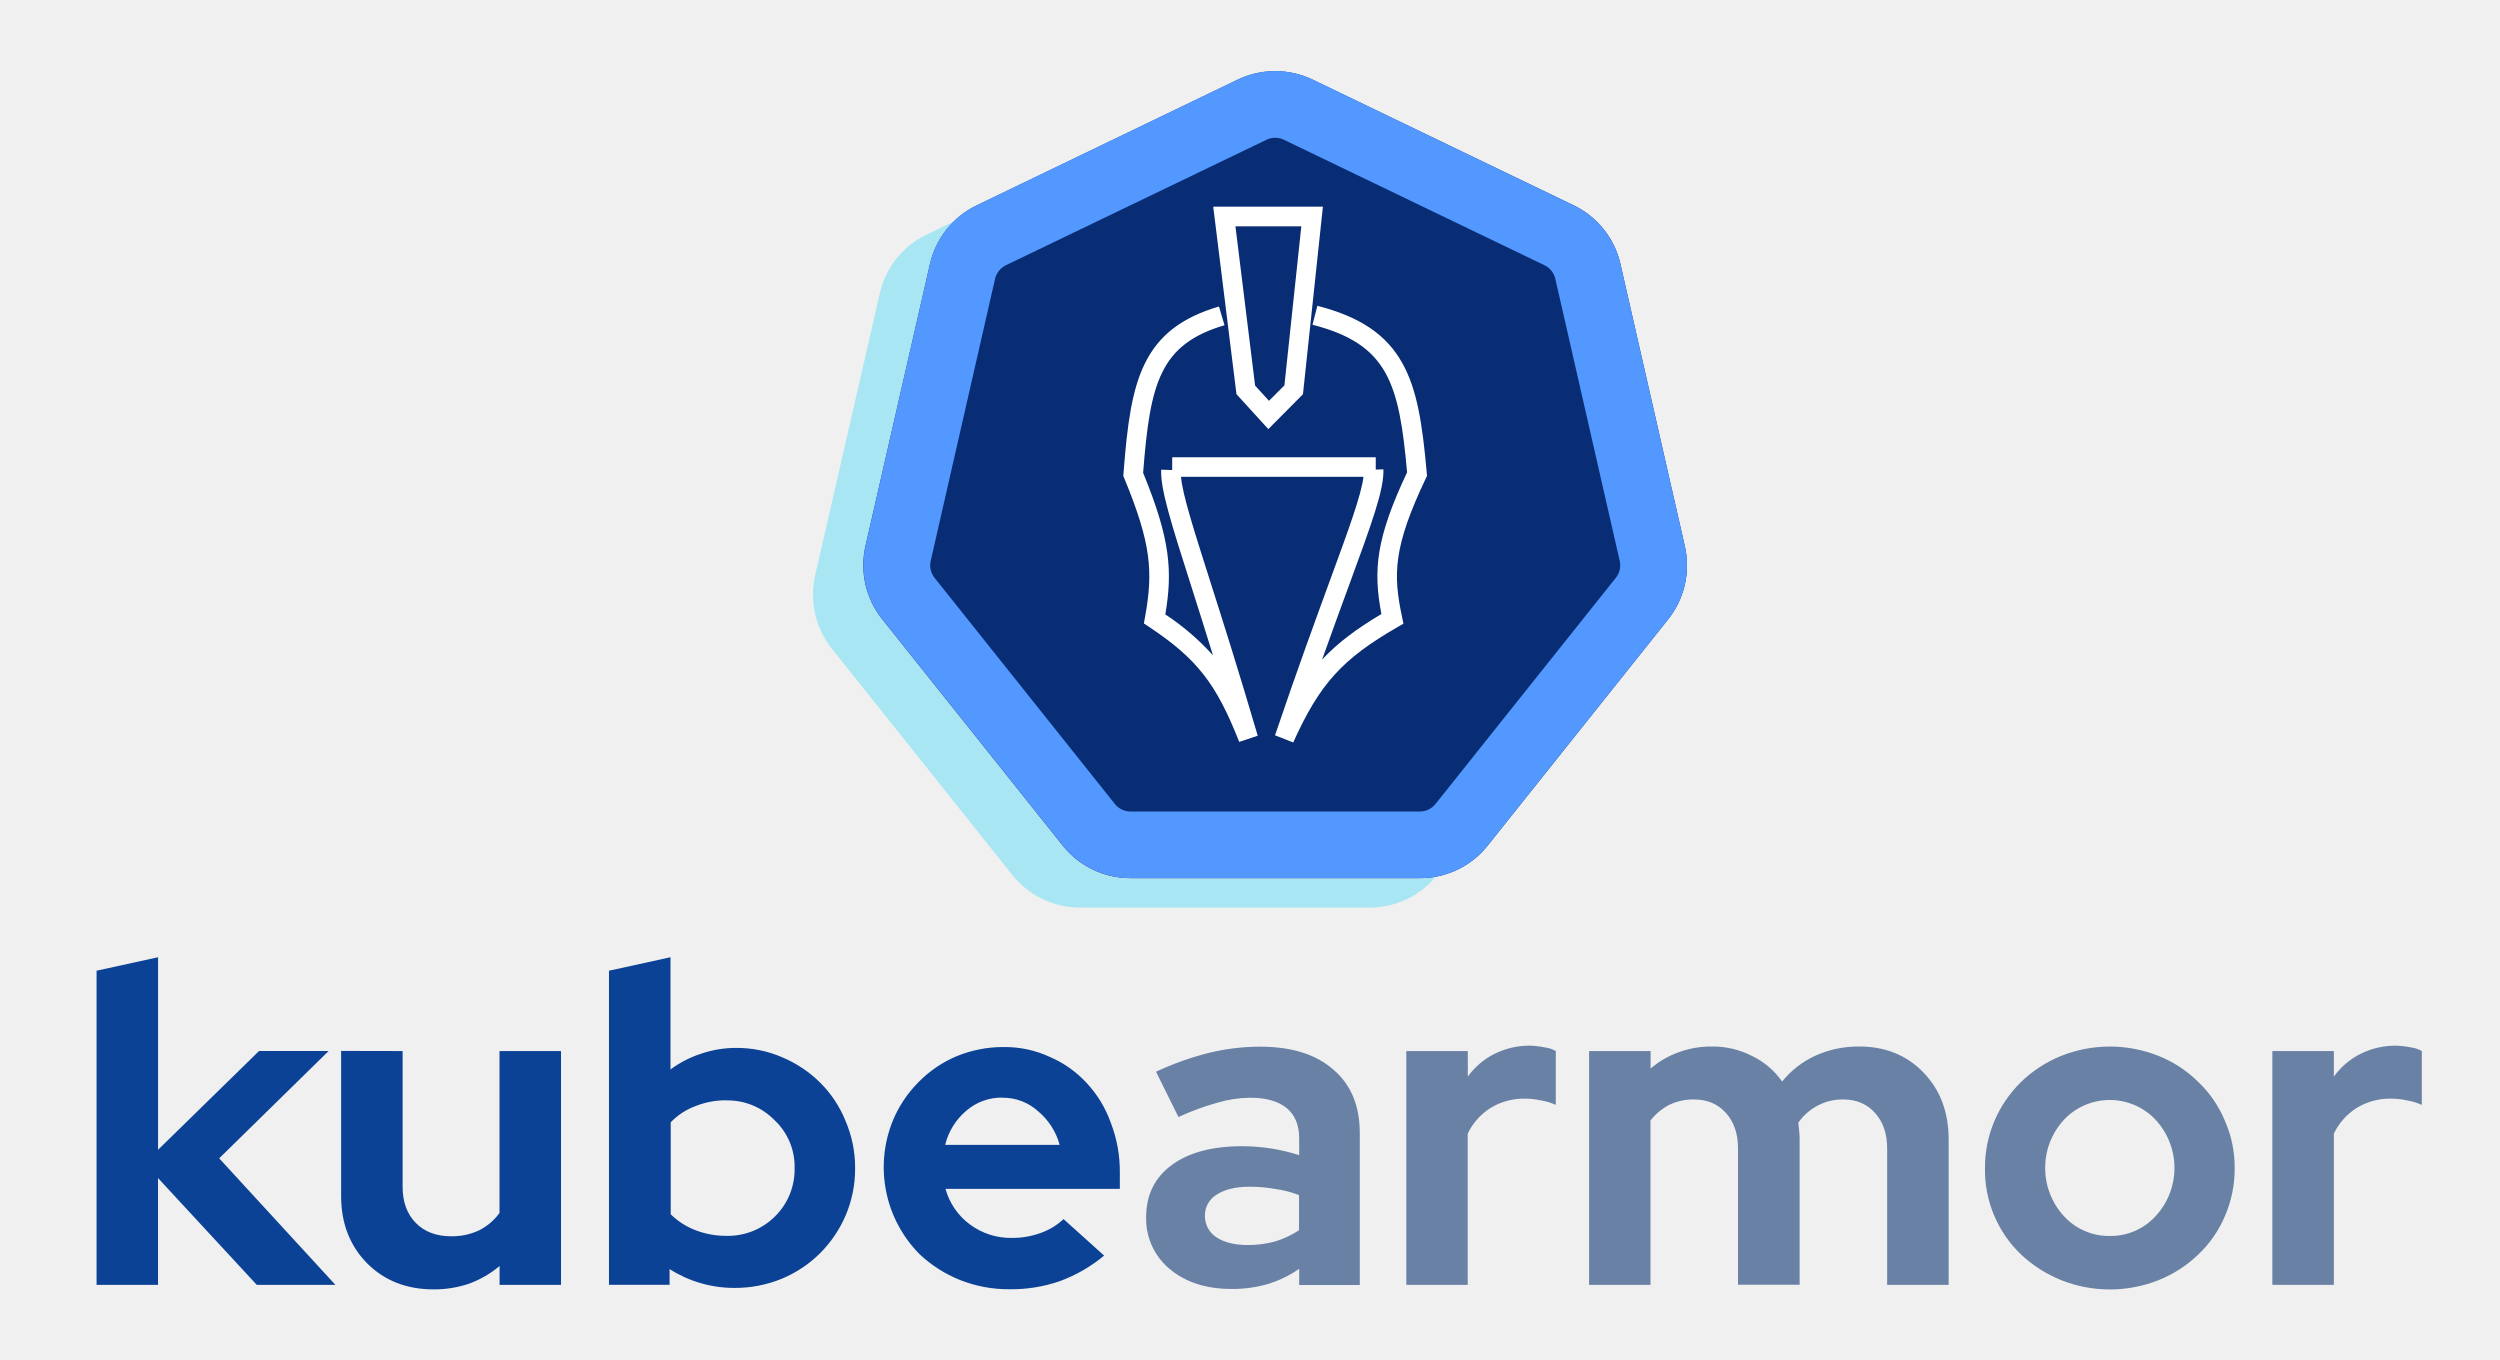
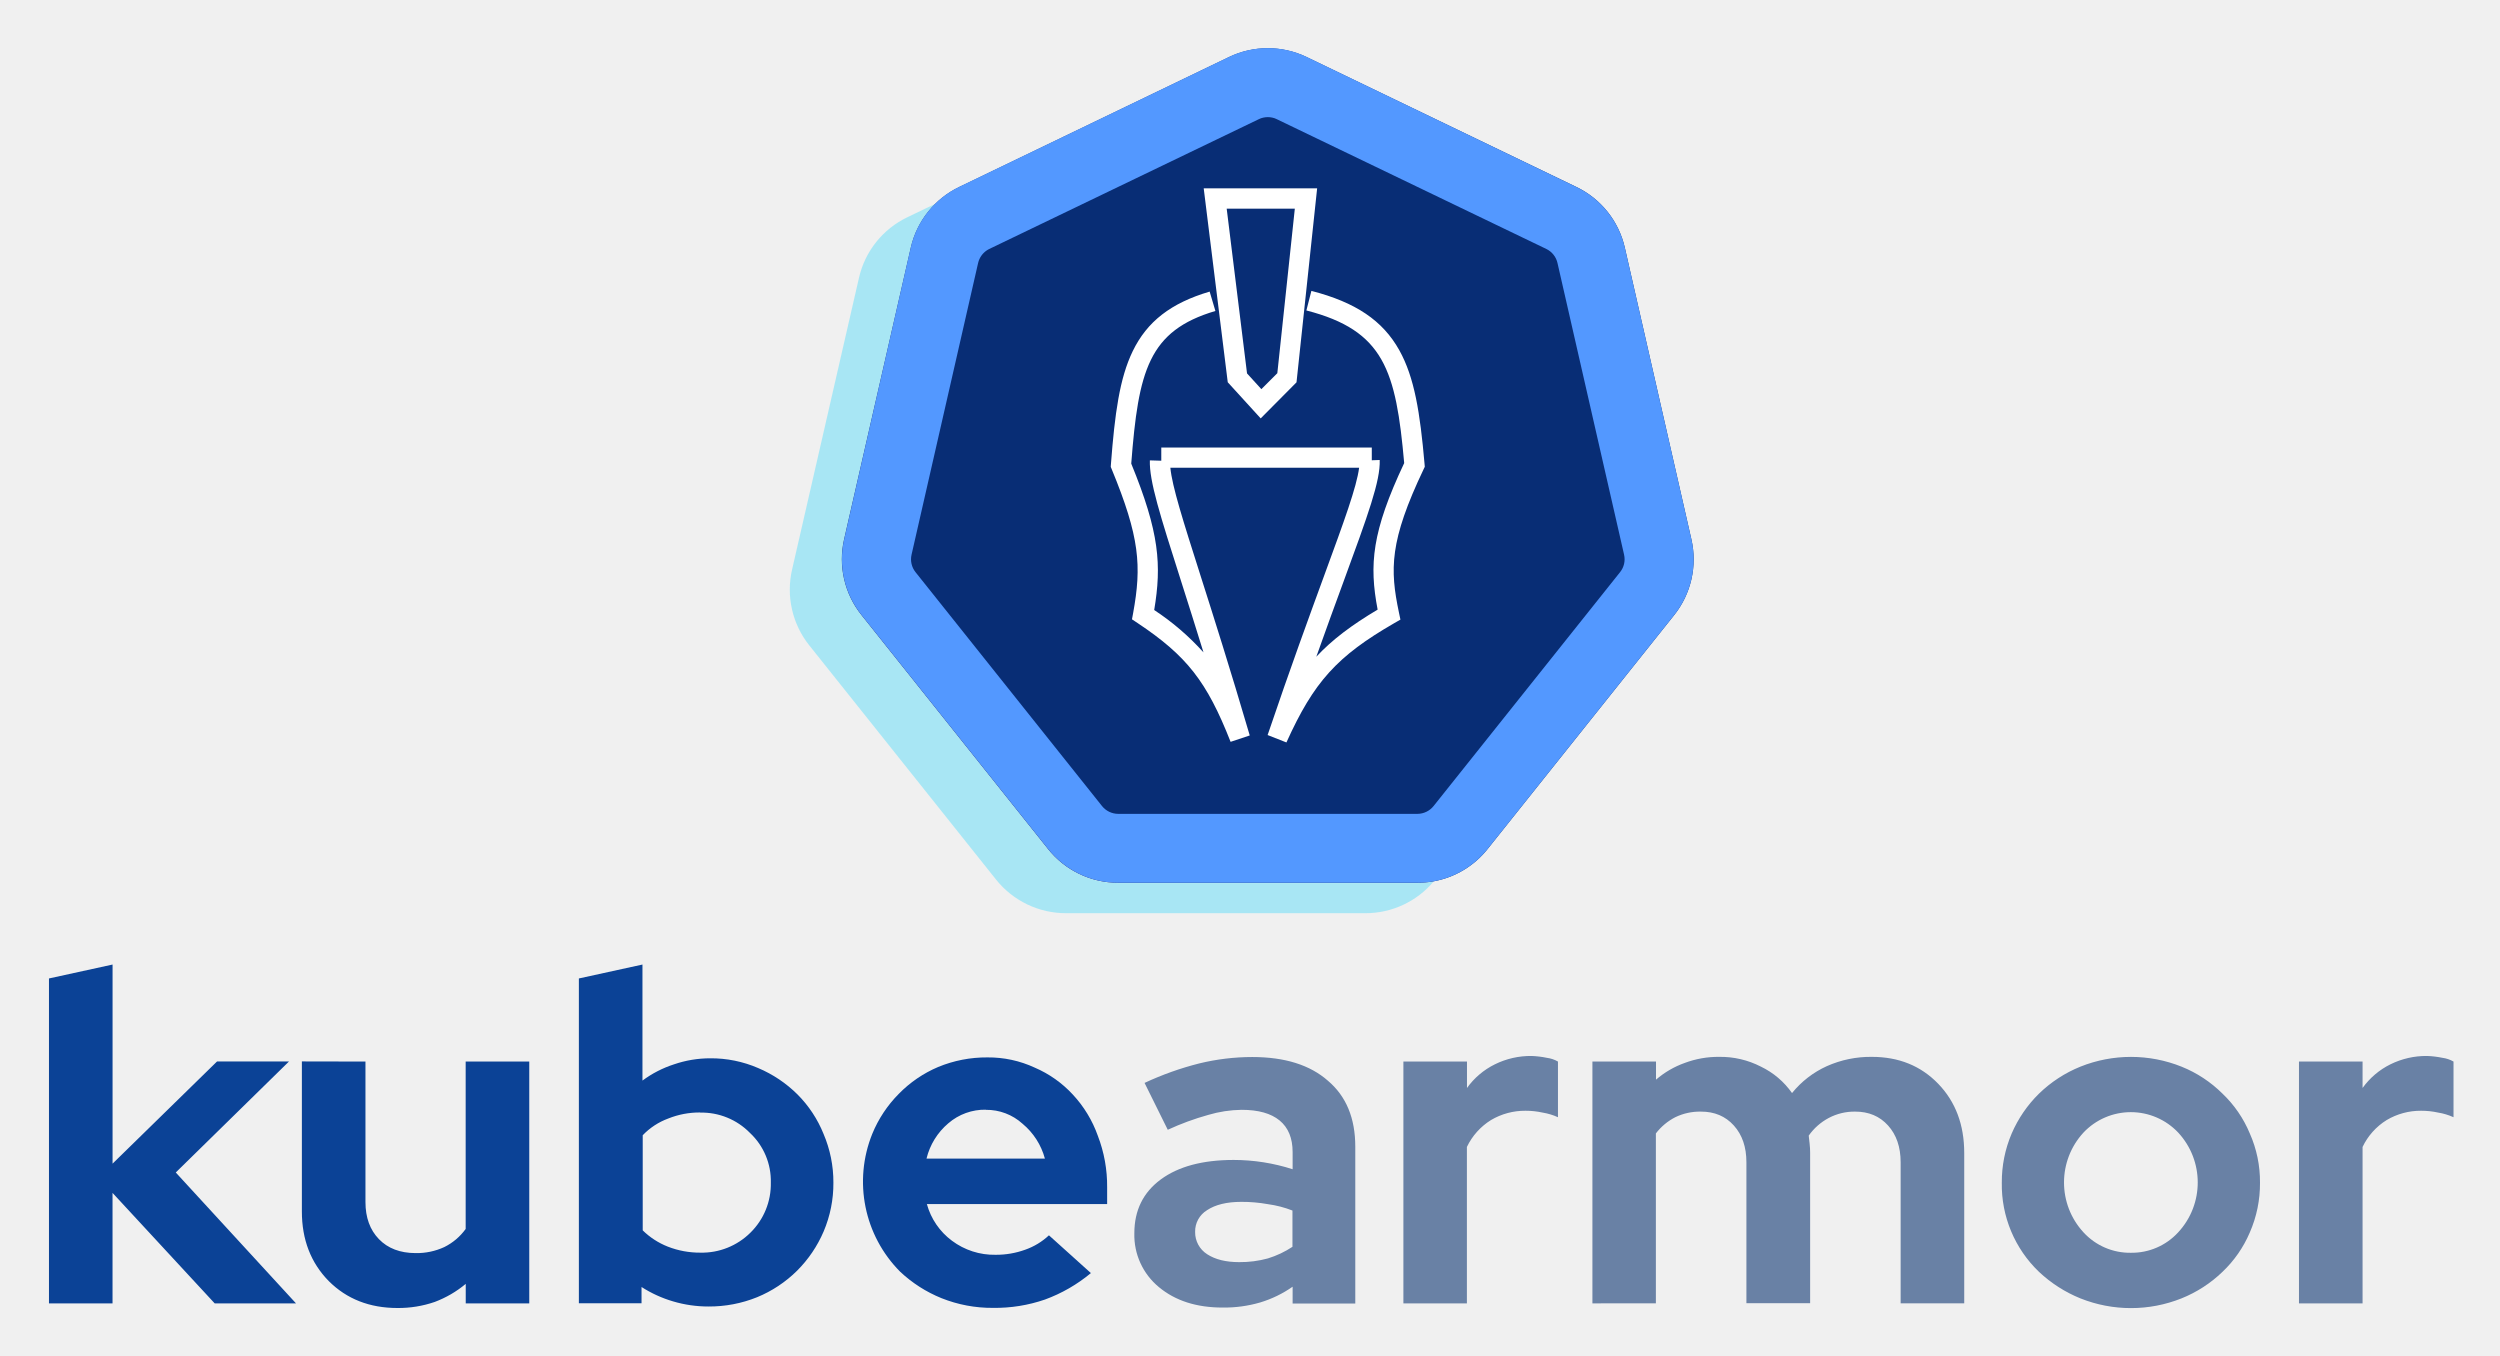
- <svg xmlns="http://www.w3.org/2000/svg" id="Layer_1" data-name="Layer 1" viewBox="0 0 809.83 440.35">
+ <svg xmlns="http://www.w3.org/2000/svg" role="img" viewBox="15.94 7.94 783.12 424.62">
  <defs>
-     <style>.cls-1{fill:#0b4296;}.cls-2{fill:#6981a5;}.cls-3{fill:#00d1ff;opacity:0.3;}.cls-4{fill:#082d75;}.cls-5{fill:#5398ff;}.cls-6{fill:#fff;}</style>
+     <style>.cls-6{fill:#fff}</style>
  </defs>
-   <path class="cls-1" d="M31.28,416.22V314.44l19.92-4.36v62.37l32.72-32h22.54L71,375.22l37.66,41H83.19l-32-34.61v34.61Zm99.14-75.75v44q0,7.28,4.22,11.63t11.48,4.37a20.55,20.55,0,0,0,9-1.89,18.2,18.2,0,0,0,6.69-5.67V340.47h19.92v75.75H161.83v-6.11a33.56,33.56,0,0,1-9.74,5.67,34.91,34.91,0,0,1-11.64,1.89q-13.08,0-21.52-8.43-8.43-8.58-8.43-21.81v-47ZM277,378.42a38.43,38.43,0,0,1-3.05,15.26A39.09,39.09,0,0,1,265.61,406a38.66,38.66,0,0,1-12.51,8.29,39.94,39.94,0,0,1-15.26,2.91,38.81,38.81,0,0,1-11.05-1.6,38.34,38.34,0,0,1-9.89-4.51v5.09H197.27V314.44l19.92-4.36v36.35a34.12,34.12,0,0,1,9.89-5.09,34.77,34.77,0,0,1,11.34-1.89,37.09,37.09,0,0,1,15,3.05,38.93,38.93,0,0,1,12.35,8.29,37.13,37.13,0,0,1,8.15,12.36A38.45,38.45,0,0,1,277,378.42Zm-41.73-22a26.37,26.37,0,0,0-10,1.89,21.22,21.22,0,0,0-8,5.24v29.8a23.52,23.52,0,0,0,7.85,5.09,27.52,27.52,0,0,0,10.18,1.89,21.57,21.57,0,0,0,15.7-6.25,21.34,21.34,0,0,0,6.4-15.7,20.64,20.64,0,0,0-6.54-15.56A21.17,21.17,0,0,0,235.22,356.46Zm122.39,50.31a48.59,48.59,0,0,1-14.39,8.29,48,48,0,0,1-16.29,2.61,42.6,42.6,0,0,1-16.14-3.05,41.77,41.77,0,0,1-12.94-8.29,40,40,0,0,1-8.72-43.18,38.5,38.5,0,0,1,8.29-12.51,37.86,37.86,0,0,1,12.35-8.43,39.54,39.54,0,0,1,15.42-3,34.45,34.45,0,0,1,14.83,3.2,35,35,0,0,1,11.92,8.43,37.13,37.13,0,0,1,7.85,12.94,43.77,43.77,0,0,1,2.91,16.14v5.23H306.28a21.3,21.3,0,0,0,7.86,11.49A22.1,22.1,0,0,0,327.8,401a26.75,26.75,0,0,0,9.31-1.6,21.08,21.08,0,0,0,7.41-4.5Zm-32.86-51.18A17.52,17.52,0,0,0,313,359.81a20.93,20.93,0,0,0-6.83,11.05h37.08a21.4,21.4,0,0,0-7-10.91A16.84,16.84,0,0,0,324.75,355.59Z" />
-   <path class="cls-2" d="M398.89,417.53q-12.21,0-19.92-6.4a21.12,21.12,0,0,1-7.7-16.87q0-10.75,8.28-16.86t22.83-6.11a60.41,60.41,0,0,1,18.47,2.91v-5.38q0-6.54-4.07-9.89t-11.93-3.34a38.61,38.61,0,0,0-10.46,1.6,83.37,83.37,0,0,0-12.65,4.65l-7.27-14.68a96.16,96.16,0,0,1,17.15-6.11,70.41,70.41,0,0,1,16.58-2q15.27,0,23.7,7.42,8.58,7.26,8.58,20.64v49.15H420.85V411a35.64,35.64,0,0,1-10.18,4.94A40.15,40.15,0,0,1,398.89,417.53Zm-8.58-23.7a8.13,8.13,0,0,0,3.78,7q3.8,2.47,10,2.47a32.94,32.94,0,0,0,9-1.16,29.88,29.88,0,0,0,7.71-3.64V387.14a33.37,33.37,0,0,0-7.71-2,45.93,45.93,0,0,0-8.29-.72q-6.83,0-10.76,2.61A7.78,7.78,0,0,0,390.31,393.83Zm65.24,22.39V340.47h19.92v8.28a23.54,23.54,0,0,1,8.73-7.41,25.25,25.25,0,0,1,11.48-2.62,28.59,28.59,0,0,1,4.8.58,9.39,9.39,0,0,1,3.49,1.17v17.44a18.67,18.67,0,0,0-4.8-1.45,24.57,24.57,0,0,0-5.38-.58A20.87,20.87,0,0,0,483,358.79a20.12,20.12,0,0,0-7.56,8.43v49Zm59.21,0V340.47h19.92v5.67a28.27,28.27,0,0,1,9-5.24A29.85,29.85,0,0,1,554.46,339a27.65,27.65,0,0,1,13.08,3.06,25.24,25.24,0,0,1,9.75,8.28,29.8,29.8,0,0,1,10.9-8.43,33.62,33.62,0,0,1,14.1-2.91q12.66,0,20.8,8.44t8.14,21.66v47.11H611.31V372q0-7.12-3.93-11.49t-10.32-4.36a17.17,17.17,0,0,0-8.29,2,17.89,17.89,0,0,0-6.25,5.52c.09.87.19,1.75.29,2.62a24.19,24.19,0,0,1,.15,2.76v47.11H563V372q0-7.12-3.93-11.49t-10.32-4.36a17.7,17.7,0,0,0-8,1.74,18,18,0,0,0-6.11,5.09v53.22ZM643,378.42A38.66,38.66,0,0,1,646.1,363a39.44,39.44,0,0,1,8.57-12.5,40.33,40.33,0,0,1,12.94-8.43,42.58,42.58,0,0,1,31.7,0,38.56,38.56,0,0,1,12.8,8.43,36.6,36.6,0,0,1,8.58,12.5,37.25,37.25,0,0,1,3.19,15.42A38.19,38.19,0,0,1,720.69,394a36.92,36.92,0,0,1-8.58,12.36,40,40,0,0,1-12.8,8.29,42.71,42.71,0,0,1-31.7,0,41.89,41.89,0,0,1-12.94-8.29A37.76,37.76,0,0,1,643,378.42Zm40.42,21.95a19.71,19.71,0,0,0,14.83-6.4,23,23,0,0,0,0-31.26,20.4,20.4,0,0,0-29.66,0,23.07,23.07,0,0,0,0,31.26A19.73,19.73,0,0,0,683.46,400.37Zm52.67,15.85V340.47h19.92v8.28a23.59,23.59,0,0,1,8.72-7.41,25.27,25.27,0,0,1,11.49-2.62,28.59,28.59,0,0,1,4.8.58,9.34,9.34,0,0,1,3.48,1.17v17.44a18.72,18.72,0,0,0-4.79-1.45,24.63,24.63,0,0,0-5.38-.58,20.81,20.81,0,0,0-10.76,2.91,20.05,20.05,0,0,0-7.56,8.43v49Z" />
-   <path class="cls-3" d="M465.09,284a27.91,27.91,0,0,1-21.45,10H349.92a28,28,0,0,1-22-10.57l-58.44-73.28a28,28,0,0,1-5.43-23.77L285,95A27.9,27.9,0,0,1,300.14,76l8.79-4.23a27.9,27.9,0,0,0-7.69,13.78l-20.86,91.39a28,28,0,0,0,5.44,23.77l58.43,73.27a27.94,27.94,0,0,0,22,10.58h93.72A28.43,28.43,0,0,0,465.09,284Z" />
-   <path class="cls-4" d="M540.34,200.66,481.9,273.93A27.93,27.93,0,0,1,465.09,284a28.43,28.43,0,0,1-5.15.47H366.22a27.94,27.94,0,0,1-22-10.58l-58.43-73.27a28,28,0,0,1-5.44-23.77L301.24,85.5a28,28,0,0,1,15.21-19l84.43-40.67a28.09,28.09,0,0,1,24.39,0l84.44,40.66a28,28,0,0,1,15.2,19l20.86,91.39A28,28,0,0,1,540.34,200.66Z" />
-   <path class="cls-5" d="M545.77,176.89,524.91,85.5a28,28,0,0,0-15.2-19L425.27,25.79a28.09,28.09,0,0,0-24.39,0L316.45,66.45a28,28,0,0,0-15.21,19l-20.86,91.39a28,28,0,0,0,5.44,23.77l58.43,73.27a27.94,27.94,0,0,0,22,10.58h93.72a28.43,28.43,0,0,0,5.15-.47,27.93,27.93,0,0,0,16.81-10.11l58.44-73.27A28,28,0,0,0,545.77,176.89ZM465,260.44a6.51,6.51,0,0,1-5.06,2.44H366.22a6.51,6.51,0,0,1-5.07-2.44l-58.43-73.28a6.46,6.46,0,0,1-1.24-5.46l20.85-91.37a5.85,5.85,0,0,1,.43-1.26,6.53,6.53,0,0,1,3.06-3.14l84.45-40.66c.22-.11.45-.2.68-.29s.46-.14.7-.19a6.47,6.47,0,0,1,2.86,0c.23.05.46.12.7.19s.45.18.67.29l84.45,40.66a6.47,6.47,0,0,1,3.49,4.4l20.86,91.37a6.43,6.43,0,0,1-1.25,5.46Z" />
-   <path class="cls-6" d="M410.85,139l-10.32-11.32L393,66.94h35.53l-6.46,60.76Zm-4.28-14.09,4.49,4.93,5-5,5.48-51.53H400.2Z" />
-   <path class="cls-6" d="M462.25,154.16l-.07-.86c-1.41-16.14-3.16-27.15-7.92-35.67-5.18-9.28-13.67-15-27.53-18.57l-1.57,6.13C449.55,111.47,453.22,124,455.8,153c-10.16,21.55-11,31.8-8.32,45.9-8.12,4.84-14.18,9.37-19.21,14.76,3.18-8.92,6-16.67,8.53-23.53,7.7-21,11.57-31.56,11.33-38.1l-2.48.09v-4H379.71v4.14l-3.58-.11c-.2,6.45,3.14,17,9.8,37.89,2.08,6.53,4.41,13.87,7,22.26a79,79,0,0,0-15.44-13.27c2.36-14.11,1.65-24.28-7.19-45.86,2.24-29.08,5.39-41.61,26.36-47.82l-1.8-6.07c-12.15,3.6-19.58,9.36-24.1,18.67-4.1,8.46-5.61,19.42-6.83,35.49l-.05.75.29.7c8.8,21.31,9.41,30.33,6.73,45.05l-.37,2,1.73,1.15c15.44,10.29,21.71,18.29,29.16,37.23l6-2c-6.22-21.17-11.34-37.27-15.46-50.2-5.51-17.32-8.83-27.76-9.41-33.66h59.13c-.76,6-4.73,16.83-10.82,33.44-4.75,13-10.66,29.08-17.84,50.29l5.89,2.32c8.58-19,15.83-27,33.71-37.33l2-1.15-.47-2.24c-2.83-13.5-3-22.33,7.75-44.9Z" />
+   <path fill="#0b4296" d="M31.28 416.22V314.44l19.92-4.36v62.37l32.72-32h22.54L71 375.22l37.66 41H83.19l-32-34.61v34.61zm99.14-75.75v44q0 7.28 4.22 11.63t11.48 4.37a20.55 20.55 0 0 0 9-1.89 18.2 18.2 0 0 0 6.69-5.67v-52.44h19.92v75.75h-19.9v-6.11a33.56 33.56 0 0 1-9.74 5.67 34.91 34.91 0 0 1-11.64 1.89q-13.08 0-21.52-8.43-8.43-8.58-8.43-21.81v-47zM277 378.42a38.43 38.43 0 0 1-3.05 15.26 39.09 39.09 0 0 1-8.34 12.32 38.66 38.66 0 0 1-12.51 8.29 39.94 39.94 0 0 1-15.26 2.91 38.81 38.81 0 0 1-11.05-1.6 38.34 38.34 0 0 1-9.89-4.51v5.09h-19.63V314.44l19.92-4.36v36.35a34.12 34.12 0 0 1 9.89-5.09 34.77 34.77 0 0 1 11.34-1.89 37.09 37.09 0 0 1 15 3.05 38.93 38.93 0 0 1 12.35 8.29 37.13 37.13 0 0 1 8.15 12.36 38.45 38.45 0 0 1 3.08 15.27zm-41.73-22a26.37 26.37 0 0 0-10 1.89 21.22 21.22 0 0 0-8 5.24v29.8a23.52 23.52 0 0 0 7.85 5.09 27.52 27.52 0 0 0 10.18 1.89 21.57 21.57 0 0 0 15.7-6.25 21.34 21.34 0 0 0 6.4-15.7 20.64 20.64 0 0 0-6.54-15.56 21.17 21.17 0 0 0-15.64-6.36zm122.39 50.31a48.59 48.59 0 0 1-14.39 8.29 48 48 0 0 1-16.29 2.61 42.6 42.6 0 0 1-16.14-3.05 41.77 41.77 0 0 1-12.94-8.29 40 40 0 0 1-8.72-43.18 38.5 38.5 0 0 1 8.29-12.51 37.86 37.86 0 0 1 12.35-8.43 39.54 39.54 0 0 1 15.42-3 34.45 34.45 0 0 1 14.83 3.2 35 35 0 0 1 11.92 8.43 37.13 37.13 0 0 1 7.85 12.94 43.77 43.77 0 0 1 2.91 16.14v5.23h-56.47a21.3 21.3 0 0 0 7.86 11.49 22.1 22.1 0 0 0 13.66 4.4 26.75 26.75 0 0 0 9.31-1.6 21.08 21.08 0 0 0 7.41-4.5zm-32.86-51.18a17.52 17.52 0 0 0-11.8 4.26 20.93 20.93 0 0 0-6.83 11.05h37.08a21.4 21.4 0 0 0-7-10.91 16.84 16.84 0 0 0-11.5-4.36z" />
+   <path fill="#6981a5" d="M398.89 417.53q-12.21 0-19.92-6.4a21.12 21.12 0 0 1-7.7-16.87q0-10.75 8.28-16.86t22.83-6.11a60.41 60.41 0 0 1 18.47 2.91v-5.38q0-6.54-4.07-9.89t-11.93-3.34a38.61 38.61 0 0 0-10.46 1.6 83.37 83.37 0 0 0-12.65 4.65l-7.27-14.68a96.16 96.16 0 0 1 17.15-6.11 70.41 70.41 0 0 1 16.58-2q15.27 0 23.7 7.42 8.58 7.26 8.58 20.64v49.15h-19.63V411a35.64 35.64 0 0 1-10.18 4.94 40.15 40.15 0 0 1-11.78 1.59zm-8.58-23.7a8.13 8.13 0 0 0 3.78 7q3.8 2.47 10 2.47a32.94 32.94 0 0 0 9-1.16 29.88 29.88 0 0 0 7.71-3.64v-11.36a33.37 33.37 0 0 0-7.71-2 45.93 45.93 0 0 0-8.29-.72q-6.83 0-10.76 2.61a7.78 7.78 0 0 0-3.73 6.8zm65.24 22.39v-75.75h19.92v8.28a23.54 23.54 0 0 1 8.73-7.41 25.25 25.25 0 0 1 11.48-2.62 28.59 28.59 0 0 1 4.8.58 9.39 9.39 0 0 1 3.49 1.17v17.44a18.67 18.67 0 0 0-4.8-1.45 24.57 24.57 0 0 0-5.38-.58 20.87 20.87 0 0 0-10.79 2.91 20.12 20.12 0 0 0-7.56 8.43v49zm59.21 0v-75.75h19.92v5.67a28.27 28.27 0 0 1 9-5.24 29.85 29.85 0 0 1 10.78-1.9 27.65 27.65 0 0 1 13.08 3.06 25.24 25.24 0 0 1 9.75 8.28 29.8 29.8 0 0 1 10.9-8.43 33.62 33.62 0 0 1 14.1-2.91q12.66 0 20.8 8.44t8.14 21.66v47.11h-19.92V372q0-7.12-3.93-11.49t-10.32-4.36a17.17 17.17 0 0 0-8.29 2 17.89 17.89 0 0 0-6.25 5.52c.09.87.19 1.75.29 2.62a24.19 24.19 0 0 1 .15 2.76v47.11H563V372q0-7.12-3.93-11.49t-10.32-4.36a17.7 17.7 0 0 0-8 1.74 18 18 0 0 0-6.11 5.09v53.22zM643 378.42a38.66 38.66 0 0 1 3.1-15.42 39.44 39.44 0 0 1 8.57-12.5 40.33 40.33 0 0 1 12.94-8.43 42.58 42.58 0 0 1 31.7 0 38.56 38.56 0 0 1 12.8 8.43 36.6 36.6 0 0 1 8.58 12.5 37.25 37.25 0 0 1 3.19 15.42 38.19 38.19 0 0 1-3.19 15.58 36.92 36.92 0 0 1-8.58 12.36 40 40 0 0 1-12.8 8.29 42.71 42.71 0 0 1-31.7 0 41.89 41.89 0 0 1-12.94-8.29A37.76 37.76 0 0 1 643 378.42zm40.42 21.95a19.71 19.71 0 0 0 14.83-6.4 23 23 0 0 0 0-31.26 20.4 20.4 0 0 0-29.66 0 23.07 23.07 0 0 0 0 31.26 19.73 19.73 0 0 0 14.87 6.4zm52.67 15.85v-75.75h19.92v8.28a23.59 23.59 0 0 1 8.72-7.41 25.27 25.27 0 0 1 11.49-2.62 28.59 28.59 0 0 1 4.8.58 9.34 9.34 0 0 1 3.48 1.17v17.44a18.72 18.72 0 0 0-4.79-1.45 24.63 24.63 0 0 0-5.38-.58 20.81 20.81 0 0 0-10.76 2.91 20.05 20.05 0 0 0-7.56 8.43v49z" />
+   <path fill="#00d1ff" d="M465.09 284a27.91 27.91 0 0 1-21.45 10h-93.72a28 28 0 0 1-22-10.57l-58.44-73.28a28 28 0 0 1-5.43-23.77L285 95a27.9 27.9 0 0 1 15.14-19l8.79-4.23a27.9 27.9 0 0 0-7.69 13.78l-20.86 91.39a28 28 0 0 0 5.44 23.77l58.43 73.27a27.94 27.94 0 0 0 22 10.58h93.72a28.43 28.43 0 0 0 5.12-.56z" opacity=".3" />
+   <path fill="#082d75" d="M540.34 200.66l-58.44 73.27A27.93 27.93 0 0 1 465.09 284a28.43 28.43 0 0 1-5.15.47h-93.72a27.94 27.94 0 0 1-22-10.58l-58.43-73.27a28 28 0 0 1-5.44-23.77l20.89-91.35a28 28 0 0 1 15.21-19l84.43-40.67a28.09 28.09 0 0 1 24.39 0l84.44 40.66a28 28 0 0 1 15.2 19l20.86 91.39a28 28 0 0 1-5.43 23.78z" />
+   <path fill="#5398ff" d="M545.77 176.89L524.91 85.5a28 28 0 0 0-15.2-19l-84.44-40.71a28.09 28.09 0 0 0-24.39 0l-84.43 40.66a28 28 0 0 0-15.21 19l-20.86 91.39a28 28 0 0 0 5.44 23.77l58.43 73.27a27.94 27.94 0 0 0 22 10.58h93.72a28.43 28.43 0 0 0 5.15-.47 27.93 27.93 0 0 0 16.81-10.11l58.44-73.27a28 28 0 0 0 5.4-23.72zM465 260.44a6.51 6.51 0 0 1-5.06 2.44h-93.72a6.51 6.51 0 0 1-5.07-2.44l-58.43-73.28a6.46 6.46 0 0 1-1.24-5.46l20.85-91.37a5.85 5.85 0 0 1 .43-1.26 6.53 6.53 0 0 1 3.06-3.14l84.45-40.66c.22-.11.45-.2.68-.29s.46-.14.7-.19a6.47 6.47 0 0 1 2.86 0c.23.05.46.12.7.19s.45.18.67.29l84.45 40.66a6.47 6.47 0 0 1 3.49 4.4l20.86 91.37a6.43 6.43 0 0 1-1.25 5.46z" />
+   <path d="M410.85 139l-10.32-11.32L393 66.94h35.53l-6.46 60.76zm-4.28-14.09l4.49 4.93 5-5 5.48-51.53H400.2z" class="cls-6" />
+   <path d="M462.25 154.16l-.07-.86c-1.41-16.14-3.16-27.15-7.92-35.67-5.18-9.28-13.67-15-27.53-18.57l-1.57 6.13c24.39 6.28 28.06 18.81 30.64 47.81-10.16 21.55-11 31.8-8.32 45.9-8.12 4.84-14.18 9.37-19.21 14.76 3.18-8.92 6-16.67 8.53-23.53 7.7-21 11.57-31.56 11.33-38.1l-2.48.09v-4h-65.94v4.14l-3.58-.11c-.2 6.45 3.14 17 9.8 37.89 2.08 6.53 4.41 13.87 7 22.26a79 79 0 0 0-15.44-13.27c2.36-14.11 1.65-24.28-7.19-45.86 2.24-29.08 5.39-41.61 26.36-47.82l-1.8-6.07c-12.15 3.6-19.58 9.36-24.1 18.67-4.1 8.46-5.61 19.42-6.83 35.49l-.05.75.29.7c8.8 21.31 9.41 30.33 6.73 45.05l-.37 2 1.73 1.15c15.44 10.29 21.71 18.29 29.16 37.23l6-2c-6.22-21.17-11.34-37.27-15.46-50.2-5.51-17.32-8.83-27.76-9.41-33.66h59.13c-.76 6-4.73 16.83-10.82 33.44-4.75 13-10.66 29.08-17.84 50.29l5.89 2.32c8.58-19 15.83-27 33.71-37.33l2-1.15-.47-2.24c-2.83-13.5-3-22.33 7.75-44.9z" class="cls-6" />
</svg>
